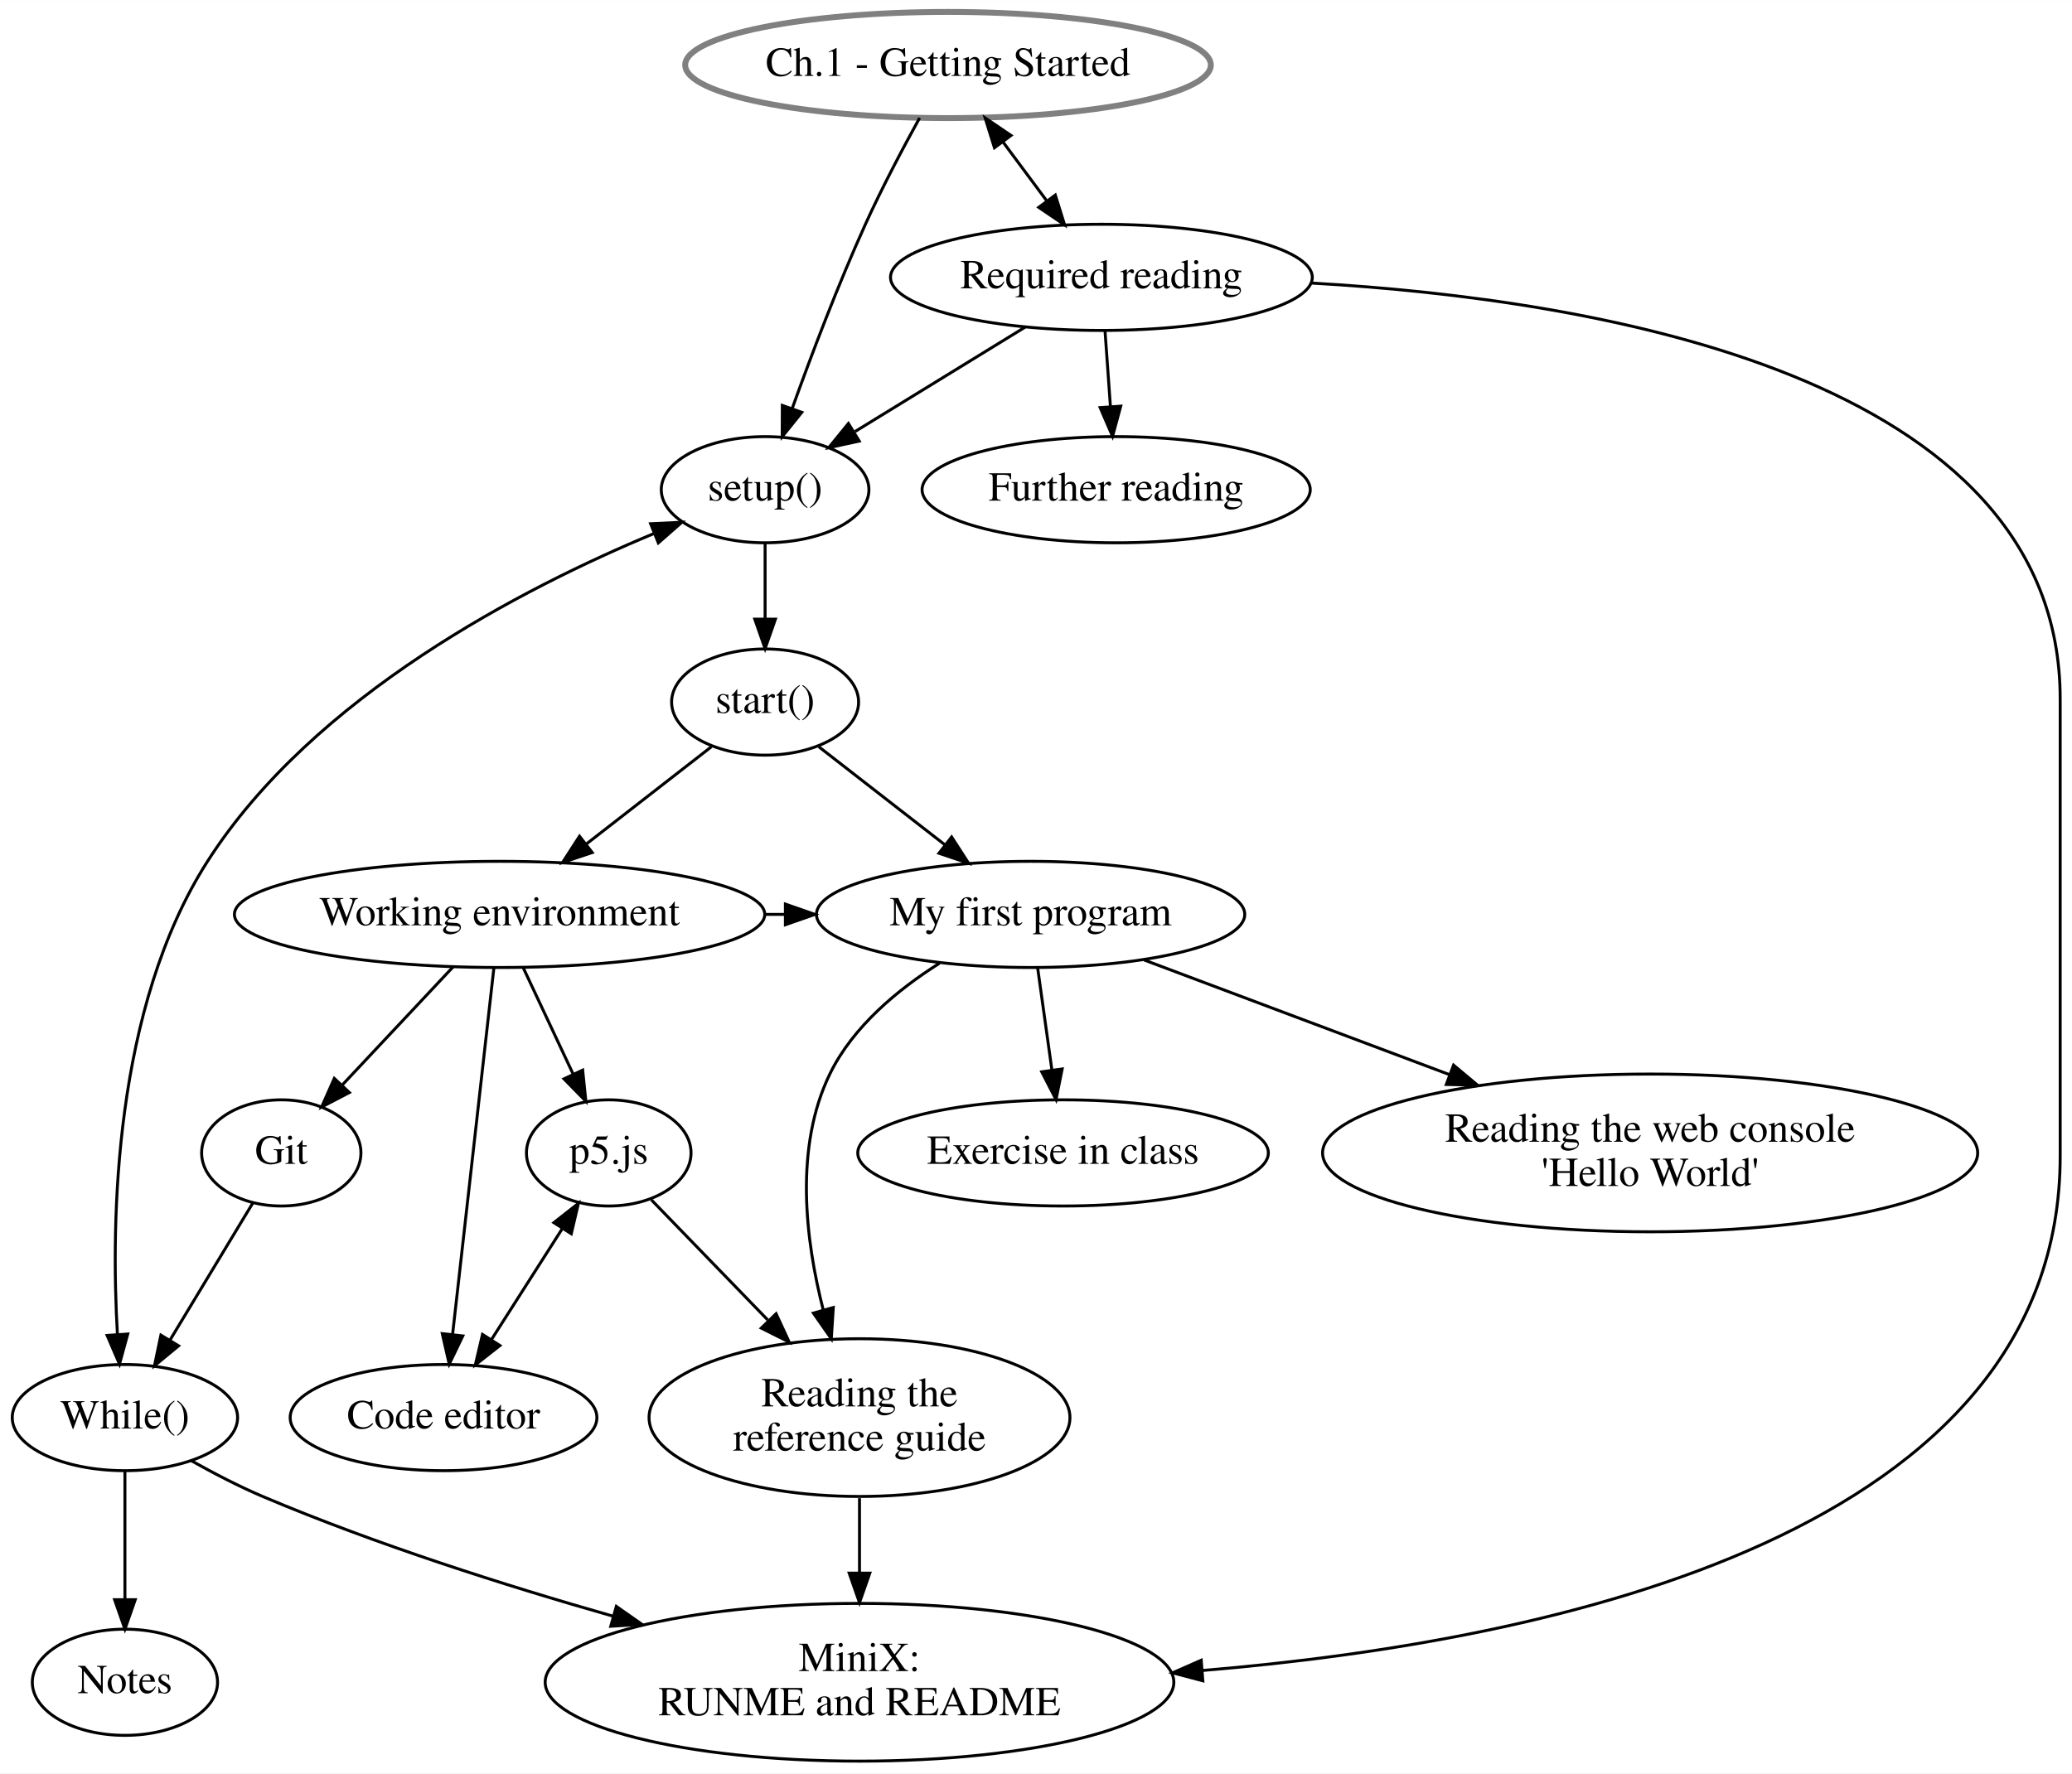
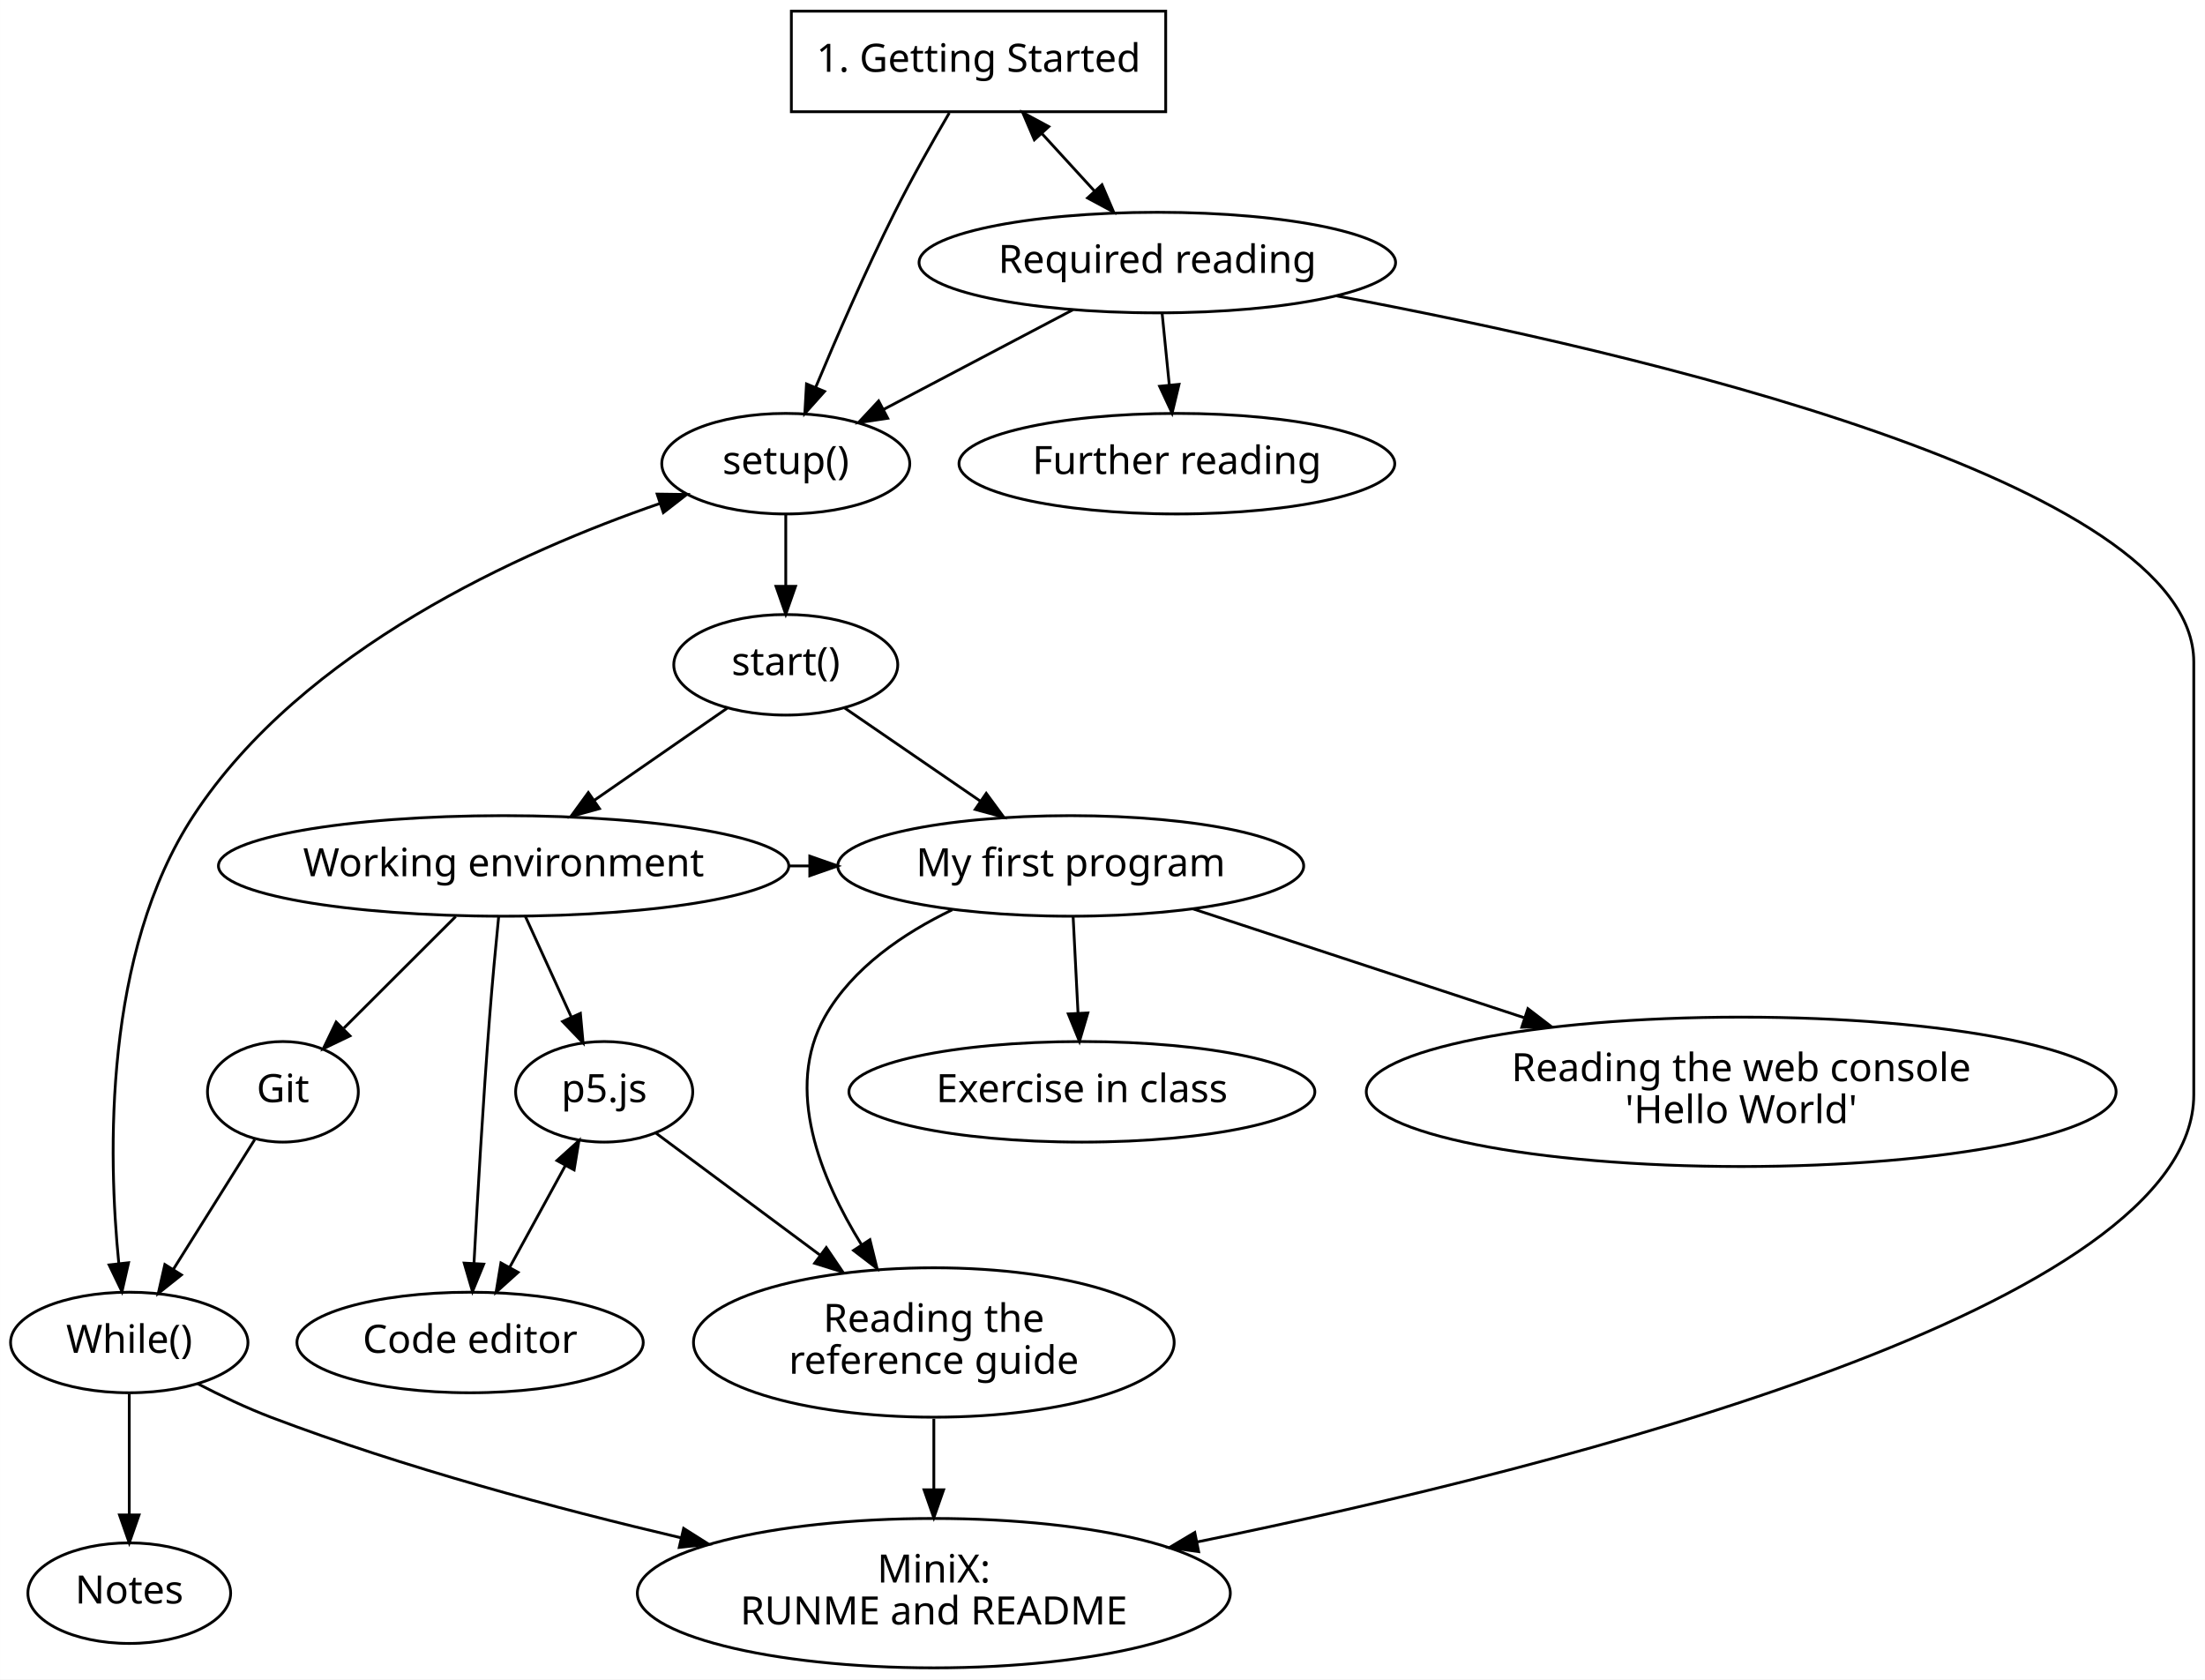
- <svg xmlns="http://www.w3.org/2000/svg" width="702pt" height="601pt" viewBox="0.00 0.00 702.35 601.22">
+ <svg xmlns="http://www.w3.org/2000/svg" width="789pt" height="601pt" viewBox="0.00 0.00 789.25 601.22">
  <g id="graph0" class="graph" transform="scale(1 1) rotate(0) translate(4 597.22)">
-     <polygon fill="white" stroke="none" points="-4,4 -4,-597.22 698.347,-597.22 698.347,4 -4,4" />
+     <polygon fill="white" stroke="transparent" points="-4,4 -4,-597.22 785.25,-597.22 785.25,4 -4,4" />
    <g id="node1" class="node">
-       <ellipse fill="none" stroke="grey" stroke-width="2" cx="317.347" cy="-575.22" rx="89.084" ry="18" />
-       <text text-anchor="middle" x="317.347" y="-571.52" font-family="Times,serif" font-size="14.00">Ch.1 - Getting Started</text>
+       <polygon fill="none" stroke="black" points="413.25,-593.22 279.25,-593.22 279.25,-557.22 413.25,-557.22 413.25,-593.22" />
+       <text text-anchor="middle" x="346.25" y="-571.52" font-family="Hershey-Noailles-help-me" font-size="14.00">1. Getting Started</text>
    </g>
    <g id="node2" class="node">
-       <ellipse fill="none" stroke="black" cx="255.347" cy="-431.22" rx="35.194" ry="18" />
-       <text text-anchor="middle" x="255.347" y="-427.52" font-family="Times,serif" font-size="14.00">setup()</text>
+       <ellipse fill="none" stroke="black" cx="277.25" cy="-431.22" rx="44.39" ry="18" />
+       <text text-anchor="middle" x="277.25" y="-427.52" font-family="Hershey-Noailles-help-me" font-size="14.00">setup()</text>
    </g>
    <g id="edge1" class="edge">
-       <path fill="none" stroke="black" d="M307.733,-557.297C302.064,-547.017 294.931,-533.543 289.347,-521.22 280.001,-500.596 270.928,-476.58 264.508,-458.696" />
-       <polygon fill="black" stroke="black" points="267.782,-457.456 261.142,-449.201 261.185,-459.795 267.782,-457.456" />
+       <path fill="none" stroke="black" d="M335.79,-556.8C329.8,-546.57 322.3,-533.32 316.25,-521.22 305.86,-500.47 295.38,-476.33 287.9,-458.43" />
+       <polygon fill="black" stroke="black" points="291.13,-457.09 284.07,-449.19 284.67,-459.77 291.13,-457.09" />
    </g>
    <g id="node14" class="node">
-       <ellipse fill="none" stroke="black" cx="369.347" cy="-503.22" rx="71.487" ry="18" />
-       <text text-anchor="middle" x="369.347" y="-499.52" font-family="Times,serif" font-size="14.00">Required reading</text>
+       <ellipse fill="none" stroke="black" cx="410.25" cy="-503.22" rx="85.29" ry="18" />
+       <text text-anchor="middle" x="410.25" y="-499.52" font-family="Hershey-Noailles-help-me" font-size="14.00">Required reading</text>
    </g>
    <g id="edge4" class="edge">
-       <path fill="none" stroke="black" d="M336.021,-549.081C340.784,-542.669 345.905,-535.777 350.668,-529.365" />
-       <polygon fill="black" stroke="black" points="333.088,-547.161 329.934,-557.275 338.707,-551.335 333.088,-547.161" />
-       <polygon fill="black" stroke="black" points="353.721,-531.124 356.875,-521.009 348.102,-526.95 353.721,-531.124" />
+       <path fill="none" stroke="black" d="M368.92,-549.42C375.03,-542.74 381.64,-535.51 387.74,-528.84" />
+       <polygon fill="black" stroke="black" points="366.23,-547.17 362.07,-556.92 371.4,-551.9 366.23,-547.17" />
+       <polygon fill="black" stroke="black" points="390.44,-531.07 394.61,-521.32 385.28,-526.34 390.44,-531.07" />
    </g>
    <g id="node3" class="node">
-       <ellipse fill="none" stroke="black" cx="255.347" cy="-359.22" rx="31.695" ry="18" />
-       <text text-anchor="middle" x="255.347" y="-355.52" font-family="Times,serif" font-size="14.00">start()</text>
+       <ellipse fill="none" stroke="black" cx="277.25" cy="-359.22" rx="40.09" ry="18" />
+       <text text-anchor="middle" x="277.25" y="-355.52" font-family="Hershey-Noailles-help-me" font-size="14.00">start()</text>
    </g>
    <g id="edge2" class="edge">
-       <path fill="none" stroke="black" d="M255.347,-412.917C255.347,-405.203 255.347,-395.933 255.347,-387.333" />
-       <polygon fill="black" stroke="black" points="258.847,-387.325 255.347,-377.325 251.847,-387.325 258.847,-387.325" />
+       <path fill="none" stroke="black" d="M277.25,-412.92C277.25,-405.2 277.25,-395.93 277.25,-387.33" />
+       <polygon fill="black" stroke="black" points="280.75,-387.32 277.25,-377.32 273.75,-387.32 280.75,-387.32" />
    </g>
    <g id="node12" class="node">
-       <ellipse fill="none" stroke="black" cx="38.347" cy="-116.61" rx="38.194" ry="18" />
-       <text text-anchor="middle" x="38.347" y="-112.91" font-family="Times,serif" font-size="14.00">While()</text>
+       <ellipse fill="none" stroke="black" cx="42.25" cy="-116.61" rx="42.49" ry="18" />
+       <text text-anchor="middle" x="42.25" y="-112.91" font-family="Hershey-Noailles-help-me" font-size="14.00">While()</text>
    </g>
    <g id="edge12" class="edge">
-       <path fill="none" stroke="black" d="M217.631,-416.345C173.623,-398.052 102.311,-361.449 66.347,-305.22 34.556,-255.518 33.548,-183.498 35.807,-144.739" />
-       <polygon fill="black" stroke="black" points="216.538,-419.678 227.12,-420.182 219.162,-413.189 216.538,-419.678" />
-       <polygon fill="black" stroke="black" points="39.301,-144.956 36.508,-134.736 32.318,-144.467 39.301,-144.956" />
+       <path fill="none" stroke="black" d="M232.26,-417C182.54,-399.86 104.32,-364.86 65.25,-305.22 33.03,-256.04 34.64,-183.81 38.51,-144.88" />
+       <polygon fill="black" stroke="black" points="231.21,-420.34 241.8,-420.2 233.43,-413.7 231.21,-420.34" />
+       <polygon fill="black" stroke="black" points="42,-145.16 39.64,-134.83 35.04,-144.38 42,-145.16" />
    </g>
    <g id="node4" class="node">
-       <ellipse fill="none" stroke="black" cx="165.347" cy="-287.22" rx="89.885" ry="18" />
-       <text text-anchor="middle" x="165.347" y="-283.52" font-family="Times,serif" font-size="14.00">Working environment</text>
+       <ellipse fill="none" stroke="black" cx="176.25" cy="-287.22" rx="102.08" ry="18" />
+       <text text-anchor="middle" x="176.25" y="-283.52" font-family="Hershey-Noailles-help-me" font-size="14.00">Working environment</text>
    </g>
    <g id="edge3" class="edge">
-       <path fill="none" stroke="black" d="M237.134,-344.055C224.94,-334.571 208.62,-321.877 194.621,-310.99" />
-       <polygon fill="black" stroke="black" points="196.739,-308.203 186.697,-304.826 192.441,-313.728 196.739,-308.203" />
+       <path fill="none" stroke="black" d="M256.32,-343.72C242.57,-334.19 224.31,-321.53 208.7,-310.71" />
+       <polygon fill="black" stroke="black" points="210.55,-307.74 200.34,-304.92 206.57,-313.49 210.55,-307.74" />
    </g>
    <g id="node7" class="node">
-       <ellipse fill="none" stroke="black" cx="345.347" cy="-287.22" rx="72.588" ry="18" />
-       <text text-anchor="middle" x="345.347" y="-283.52" font-family="Times,serif" font-size="14.00">My first program</text>
+       <ellipse fill="none" stroke="black" cx="379.25" cy="-287.22" rx="83.39" ry="18" />
+       <text text-anchor="middle" x="379.25" y="-283.52" font-family="Hershey-Noailles-help-me" font-size="14.00">My first program</text>
    </g>
    <g id="edge8" class="edge">
-       <path fill="none" stroke="black" d="M273.559,-344.055C285.839,-334.504 302.304,-321.698 316.367,-310.76" />
-       <polygon fill="black" stroke="black" points="318.575,-313.476 324.32,-304.574 314.278,-307.951 318.575,-313.476" />
+       <path fill="none" stroke="black" d="M298.38,-343.72C312.36,-334.12 330.97,-321.35 346.81,-310.48" />
+       <polygon fill="black" stroke="black" points="349.01,-313.21 355.28,-304.67 345.05,-307.44 349.01,-313.21" />
    </g>
    <g id="node5" class="node">
-       <ellipse fill="none" stroke="black" cx="202.347" cy="-206.35" rx="27.895" ry="18" />
-       <text text-anchor="middle" x="202.347" y="-202.65" font-family="Times,serif" font-size="14.00">p5.js</text>
+       <ellipse fill="none" stroke="black" cx="212.25" cy="-206.35" rx="31.7" ry="18" />
+       <text text-anchor="middle" x="212.25" y="-202.65" font-family="Hershey-Noailles-help-me" font-size="14.00">p5.js</text>
    </g>
    <g id="edge5" class="edge">
-       <path fill="none" stroke="black" d="M173.375,-269.107C178.29,-258.63 184.675,-245.019 190.2,-233.242" />
-       <polygon fill="black" stroke="black" points="193.509,-234.43 194.587,-223.89 187.172,-231.457 193.509,-234.43" />
+       <path fill="none" stroke="black" d="M184.06,-269.11C188.84,-258.63 195.05,-245.02 200.43,-233.24" />
+       <polygon fill="black" stroke="black" points="203.73,-234.44 204.7,-223.89 197.36,-231.53 203.73,-234.44" />
    </g>
    <g id="node6" class="node">
-       <ellipse fill="none" stroke="black" cx="146.347" cy="-116.61" rx="51.991" ry="18" />
-       <text text-anchor="middle" x="146.347" y="-112.91" font-family="Times,serif" font-size="14.00">Code editor</text>
+       <ellipse fill="none" stroke="black" cx="164.25" cy="-116.61" rx="61.99" ry="18" />
+       <text text-anchor="middle" x="164.25" y="-112.91" font-family="Hershey-Noailles-help-me" font-size="14.00">Code editor</text>
    </g>
    <g id="edge6" class="edge">
-       <path fill="none" stroke="black" d="M163.42,-269.125C160.12,-239.838 153.359,-179.843 149.407,-144.773" />
-       <polygon fill="black" stroke="black" points="152.876,-144.296 148.278,-134.751 145.92,-145.08 152.876,-144.296" />
+       <path fill="none" stroke="black" d="M174.48,-269.05C173.45,-258.68 172.17,-245.2 171.25,-233.22 168.91,-203.11 166.91,-168.53 165.65,-145.09" />
+       <polygon fill="black" stroke="black" points="169.13,-144.66 165.11,-134.86 162.14,-145.03 169.13,-144.66" />
    </g>
    <g id="edge20" class="edge">
-       <path fill="none" stroke="black" d="M255.347,-287.22C257.632,-287.22 259.917,-287.22 262.202,-287.22" />
-       <polygon fill="black" stroke="black" points="262.222,-290.72 272.222,-287.22 262.222,-283.72 262.222,-290.72" />
+       <path fill="none" stroke="black" d="M278.54,-287.22C280.97,-287.22 283.41,-287.22 285.84,-287.22" />
+       <polygon fill="black" stroke="black" points="285.85,-290.72 295.85,-287.22 285.85,-283.72 285.85,-290.72" />
    </g>
    <g id="node11" class="node">
-       <ellipse fill="none" stroke="black" cx="91.347" cy="-206.35" rx="27" ry="18" />
-       <text text-anchor="middle" x="91.347" y="-202.65" font-family="Times,serif" font-size="14.00">Git</text>
+       <ellipse fill="none" stroke="black" cx="97.25" cy="-206.35" rx="27" ry="18" />
+       <text text-anchor="middle" x="97.25" y="-202.65" font-family="Hershey-Noailles-help-me" font-size="14.00">Git</text>
    </g>
    <g id="edge7" class="edge">
-       <path fill="none" stroke="black" d="M149.653,-269.494C138.691,-257.811 123.945,-242.094 112.025,-229.389" />
-       <polygon fill="black" stroke="black" points="114.422,-226.829 105.027,-221.931 109.317,-231.619 114.422,-226.829" />
+       <path fill="none" stroke="black" d="M159.1,-269.11C147.38,-257.4 131.74,-241.78 119.11,-229.18" />
+       <polygon fill="black" stroke="black" points="121.26,-226.38 111.71,-221.79 116.31,-231.33 121.26,-226.38" />
    </g>
    <g id="edge19" class="edge">
-       <path fill="none" stroke="black" d="M186.567,-180.627C179.074,-168.888 170.129,-154.873 162.58,-143.044" />
-       <polygon fill="black" stroke="black" points="183.745,-182.711 192.075,-189.257 189.646,-178.945 183.745,-182.711" />
-       <polygon fill="black" stroke="black" points="165.456,-141.045 157.125,-134.498 159.555,-144.811 165.456,-141.045" />
+       <path fill="none" stroke="black" d="M198.3,-179.85C192.08,-168.49 184.77,-155.12 178.52,-143.7" />
+       <polygon fill="black" stroke="black" points="195.35,-181.75 203.22,-188.85 201.49,-178.39 195.35,-181.75" />
+       <polygon fill="black" stroke="black" points="181.43,-141.73 173.56,-134.64 175.29,-145.09 181.43,-141.73" />
    </g>
    <g id="node10" class="node">
-       <ellipse fill="none" stroke="black" cx="287.347" cy="-116.61" rx="71.336" ry="26.741" />
-       <text text-anchor="middle" x="287.347" y="-120.41" font-family="Times,serif" font-size="14.00">Reading the </text>
-       <text text-anchor="middle" x="287.347" y="-105.41" font-family="Times,serif" font-size="14.00">reference guide</text>
+       <ellipse fill="none" stroke="black" cx="330.25" cy="-116.61" rx="86.03" ry="26.74" />
+       <text text-anchor="middle" x="330.25" y="-120.41" font-family="Hershey-Noailles-help-me" font-size="14.00">Reading the </text>
+       <text text-anchor="middle" x="330.25" y="-105.41" font-family="Hershey-Noailles-help-me" font-size="14.00">reference guide</text>
    </g>
    <g id="edge21" class="edge">
-       <path fill="none" stroke="black" d="M216.766,-190.466C227.556,-179.328 242.718,-163.678 256.224,-149.736" />
-       <polygon fill="black" stroke="black" points="259.075,-151.823 263.519,-142.206 254.047,-146.953 259.075,-151.823" />
+       <path fill="none" stroke="black" d="M230.68,-191.64C246.41,-179.95 269.58,-162.72 289.62,-147.82" />
+       <polygon fill="black" stroke="black" points="291.75,-150.59 297.69,-141.82 287.58,-144.98 291.75,-150.59" />
    </g>
    <g id="node8" class="node">
-       <ellipse fill="none" stroke="black" cx="356.347" cy="-206.35" rx="69.588" ry="18" />
-       <text text-anchor="middle" x="356.347" y="-202.65" font-family="Times,serif" font-size="14.00">Exercise in class</text>
+       <ellipse fill="none" stroke="black" cx="383.25" cy="-206.35" rx="83.39" ry="18" />
+       <text text-anchor="middle" x="383.25" y="-202.65" font-family="Hershey-Noailles-help-me" font-size="14.00">Exercise in class</text>
    </g>
    <g id="edge9" class="edge">
-       <path fill="none" stroke="black" d="M347.733,-269.107C349.146,-258.978 350.967,-245.92 352.571,-234.422" />
-       <polygon fill="black" stroke="black" points="356.049,-234.818 353.964,-224.431 349.117,-233.851 356.049,-234.818" />
+       <path fill="none" stroke="black" d="M380.11,-269.11C380.63,-258.98 381.29,-245.92 381.87,-234.42" />
+       <polygon fill="black" stroke="black" points="385.37,-234.59 382.38,-224.43 378.38,-234.24 385.37,-234.59" />
    </g>
    <g id="node9" class="node">
-       <ellipse fill="none" stroke="black" cx="555.347" cy="-206.35" rx="111.032" ry="26.741" />
-       <text text-anchor="middle" x="555.347" y="-210.15" font-family="Times,serif" font-size="14.00">Reading the web console </text>
-       <text text-anchor="middle" x="555.347" y="-195.15" font-family="Times,serif" font-size="14.00">'Hello World'</text>
+       <ellipse fill="none" stroke="black" cx="619.25" cy="-206.35" rx="134.2" ry="26.74" />
+       <text text-anchor="middle" x="619.25" y="-210.15" font-family="Hershey-Noailles-help-me" font-size="14.00">Reading the web console </text>
+       <text text-anchor="middle" x="619.25" y="-195.15" font-family="Hershey-Noailles-help-me" font-size="14.00">'Hello World'</text>
    </g>
    <g id="edge10" class="edge">
-       <path fill="none" stroke="black" d="M383.864,-271.754C412.762,-260.901 453.074,-245.761 487.352,-232.887" />
-       <polygon fill="black" stroke="black" points="488.715,-236.114 496.846,-229.322 486.253,-229.561 488.715,-236.114" />
+       <path fill="none" stroke="black" d="M422.99,-271.85C456.02,-260.99 502.21,-245.81 541.48,-232.91" />
+       <polygon fill="black" stroke="black" points="542.9,-236.12 551.3,-229.68 540.71,-229.47 542.9,-236.12" />
    </g>
    <g id="edge11" class="edge">
-       <path fill="none" stroke="black" d="M314.483,-270.681C300.407,-261.802 285.164,-249.225 277.347,-233.22 265.2,-208.353 268.969,-176.883 275.07,-153.057" />
-       <polygon fill="black" stroke="black" points="278.461,-153.929 277.789,-143.356 271.72,-152.041 278.461,-153.929" />
+       <path fill="none" stroke="black" d="M336.83,-271.51C319.47,-263.15 301.16,-250.77 291.25,-233.22 276.67,-207.43 289.66,-175.33 304.44,-151.49" />
+       <polygon fill="black" stroke="black" points="307.37,-153.4 309.92,-143.12 301.52,-149.57 307.37,-153.4" />
    </g>
    <g id="node13" class="node">
-       <ellipse fill="none" stroke="black" cx="287.347" cy="-26.87" rx="106.547" ry="26.741" />
-       <text text-anchor="middle" x="287.347" y="-30.67" font-family="Times,serif" font-size="14.00">MiniX: </text>
-       <text text-anchor="middle" x="287.347" y="-15.67" font-family="Times,serif" font-size="14.00">RUNME and README</text>
+       <ellipse fill="none" stroke="black" cx="330.25" cy="-26.87" rx="106.13" ry="26.74" />
+       <text text-anchor="middle" x="330.25" y="-30.67" font-family="Hershey-Noailles-help-me" font-size="14.00">MiniX: </text>
+       <text text-anchor="middle" x="330.25" y="-15.67" font-family="Hershey-Noailles-help-me" font-size="14.00">RUNME and README</text>
    </g>
    <g id="edge18" class="edge">
-       <path fill="none" stroke="black" d="M287.347,-89.285C287.347,-81.319 287.347,-72.427 287.347,-63.939" />
-       <polygon fill="black" stroke="black" points="290.847,-63.874 287.347,-53.874 283.847,-63.874 290.847,-63.874" />
+       <path fill="none" stroke="black" d="M330.25,-89.29C330.25,-81.32 330.25,-72.43 330.25,-63.94" />
+       <polygon fill="black" stroke="black" points="333.75,-63.87 330.25,-53.87 326.75,-63.87 333.75,-63.87" />
    </g>
    <g id="edge17" class="edge">
-       <path fill="none" stroke="black" d="M81.626,-189.257C73.805,-176.311 62.673,-157.882 53.658,-142.957" />
-       <polygon fill="black" stroke="black" points="56.532,-140.947 48.366,-134.197 50.541,-144.566 56.532,-140.947" />
+       <path fill="none" stroke="black" d="M87.16,-189.26C79.04,-176.31 67.49,-157.88 58.13,-142.96" />
+       <polygon fill="black" stroke="black" points="60.92,-140.81 52.64,-134.2 54.99,-144.53 60.92,-140.81" />
    </g>
    <g id="edge13" class="edge">
-       <path fill="none" stroke="black" d="M60.825,-102.008C68.443,-97.733 77.112,-93.224 85.347,-89.74 123.332,-73.671 166.923,-59.782 203.865,-49.257" />
-       <polygon fill="black" stroke="black" points="204.922,-52.595 213.6,-46.517 203.026,-45.857 204.922,-52.595" />
+       <path fill="none" stroke="black" d="M66.67,-101.89C74.93,-97.6 84.33,-93.12 93.25,-89.74 140.47,-71.84 194.89,-57.23 239.66,-46.71" />
+       <polygon fill="black" stroke="black" points="240.69,-50.06 249.65,-44.39 239.11,-43.24 240.69,-50.06" />
    </g>
    <g id="node16" class="node">
-       <ellipse fill="none" stroke="black" cx="38.347" cy="-26.87" rx="31.396" ry="18" />
-       <text text-anchor="middle" x="38.347" y="-23.17" font-family="Times,serif" font-size="14.00">Notes</text>
+       <ellipse fill="none" stroke="black" cx="42.25" cy="-26.87" rx="36.29" ry="18" />
+       <text text-anchor="middle" x="42.25" y="-23.17" font-family="Hershey-Noailles-help-me" font-size="14.00">Notes</text>
    </g>
    <g id="edge14" class="edge">
-       <path fill="none" stroke="black" d="M38.347,-98.275C38.347,-85.938 38.347,-69.117 38.347,-55.009" />
-       <polygon fill="black" stroke="black" points="41.847,-54.87 38.347,-44.87 34.847,-54.87 41.847,-54.87" />
+       <path fill="none" stroke="black" d="M42.25,-98.28C42.25,-85.94 42.25,-69.12 42.25,-55.01" />
+       <polygon fill="black" stroke="black" points="45.75,-54.87 42.25,-44.87 38.75,-54.87 45.75,-54.87" />
    </g>
    <g id="edge16" class="edge">
-       <path fill="none" stroke="black" d="M343.478,-486.336C326.36,-475.825 303.838,-461.996 285.847,-450.949" />
-       <polygon fill="black" stroke="black" points="287.257,-447.708 276.904,-445.458 283.595,-453.673 287.257,-447.708" />
+       <path fill="none" stroke="black" d="M380.07,-486.34C359.9,-475.72 333.32,-461.73 312.23,-450.63" />
+       <polygon fill="black" stroke="black" points="313.75,-447.48 303.27,-445.92 310.49,-453.67 313.75,-447.48" />
    </g>
    <g id="edge15" class="edge">
-       <path fill="none" stroke="black" d="M440.669,-501.277C536.338,-495.805 694.347,-470.13 694.347,-360.22 694.347,-360.22 694.347,-360.22 694.347,-205.35 694.347,-77.607 523.799,-40.877 403.505,-30.858" />
-       <polygon fill="black" stroke="black" points="403.726,-27.365 393.484,-30.075 403.181,-34.344 403.726,-27.365" />
+       <path fill="none" stroke="black" d="M474.45,-491.29C580.63,-471.36 781.25,-425.14 781.25,-360.22 781.25,-360.22 781.25,-360.22 781.25,-205.35 781.25,-129.39 556.92,-72.3 424.69,-45.24" />
+       <polygon fill="black" stroke="black" points="425.04,-41.74 414.55,-43.19 423.65,-48.6 425.04,-41.74" />
    </g>
    <g id="node15" class="node">
-       <ellipse fill="none" stroke="black" cx="374.347" cy="-431.22" rx="65.789" ry="18" />
-       <text text-anchor="middle" x="374.347" y="-427.52" font-family="Times,serif" font-size="14.00">Further reading</text>
+       <ellipse fill="none" stroke="black" cx="417.25" cy="-431.22" rx="77.99" ry="18" />
+       <text text-anchor="middle" x="417.25" y="-427.52" font-family="Hershey-Noailles-help-me" font-size="14.00">Further reading</text>
    </g>
    <g id="edge22" class="edge">
-       <path fill="none" stroke="black" d="M370.583,-484.917C371.134,-477.203 371.796,-467.933 372.41,-459.333" />
-       <polygon fill="black" stroke="black" points="375.903,-459.549 373.125,-449.325 368.921,-459.05 375.903,-459.549" />
+       <path fill="none" stroke="black" d="M411.98,-484.92C412.75,-477.2 413.68,-467.93 414.54,-459.33" />
+       <polygon fill="black" stroke="black" points="418.02,-459.62 415.54,-449.32 411.06,-458.93 418.02,-459.62" />
    </g>
  </g>
</svg>
